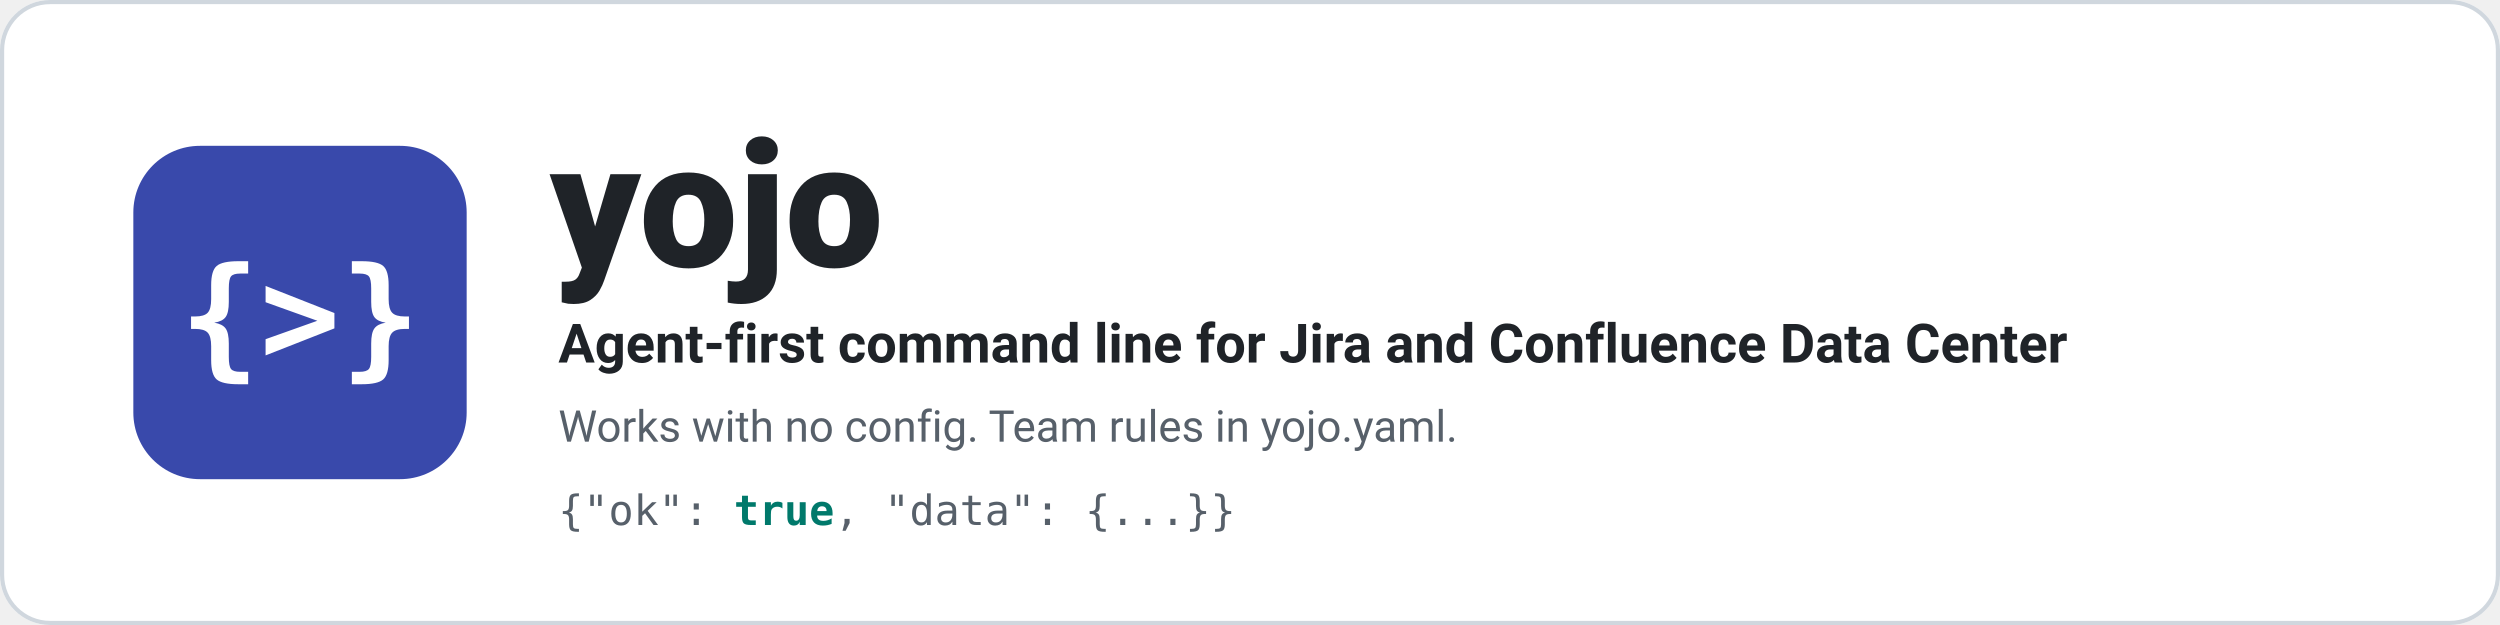
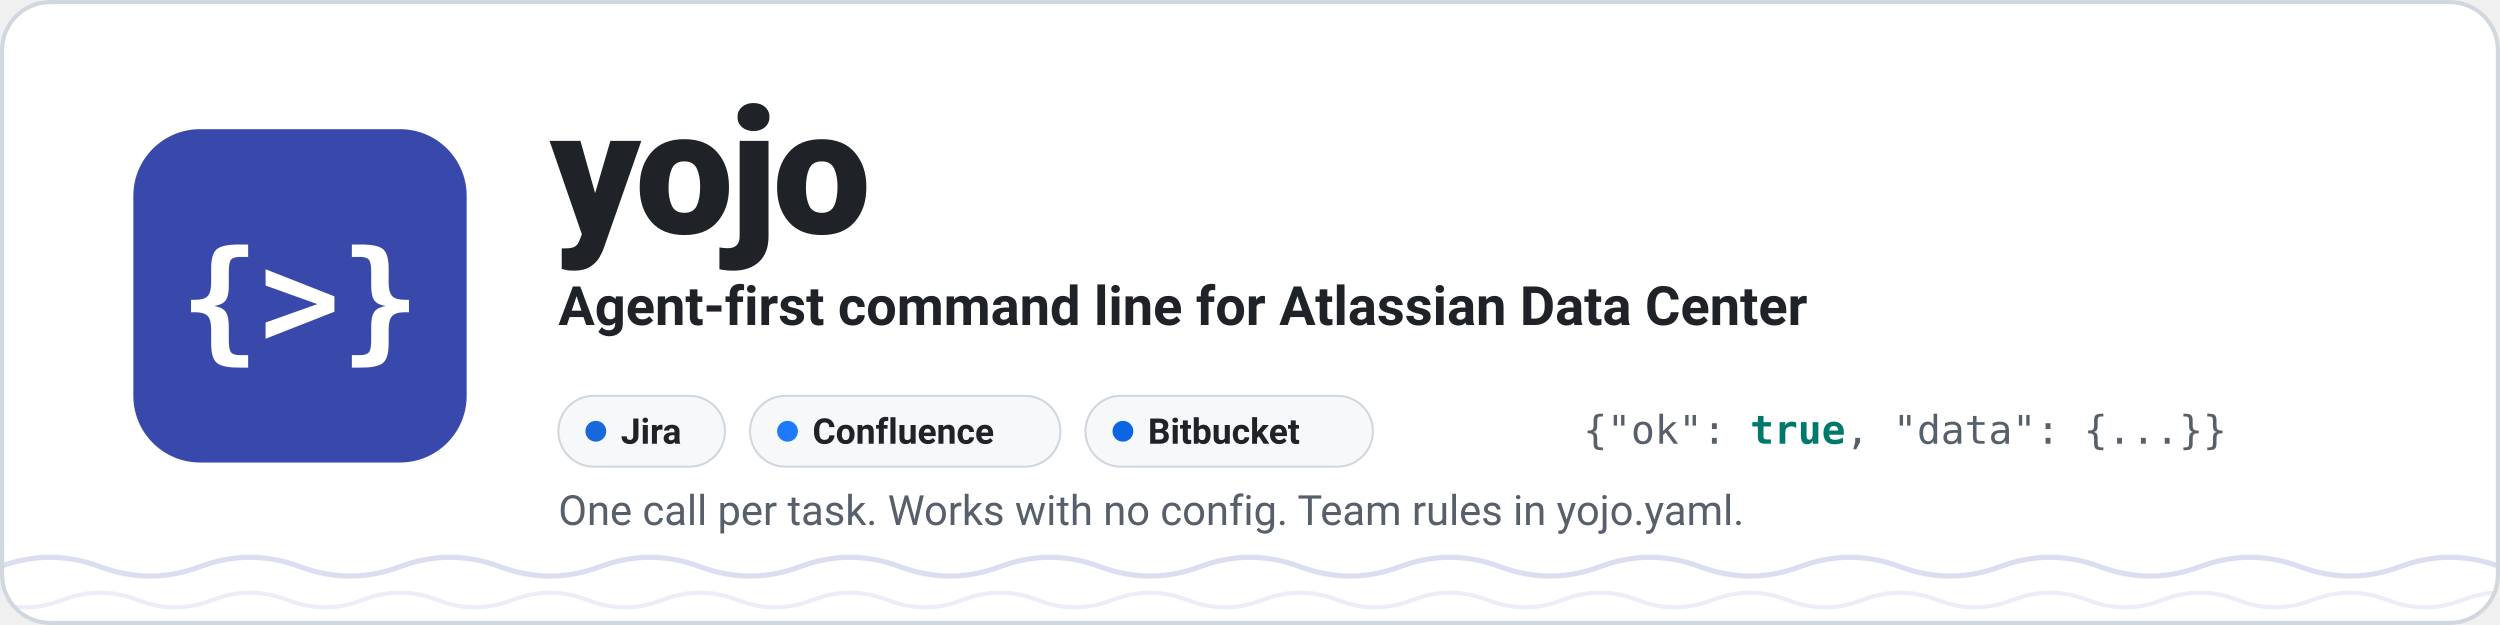
<svg xmlns="http://www.w3.org/2000/svg" width="1200" height="300" viewBox="0 0 1200 300" role="img" aria-labelledby="yojo-banner-title yojo-banner-desc">
+   <defs>
+     <clipPath id="card">
+       <rect width="1200" height="300" rx="24" />
+     </clipPath>
+   </defs>
  <rect width="1200" height="300" rx="24" fill="#ffffff" />
+   <g clip-path="url(#card)" fill="none" stroke="#3949ab" stroke-linecap="round">
+     <path d="M -96 272 q 24.0 -9 48.0 0 t 48.0 0 q 24.0 -9 48.0 0 t 48.0 0 q 24.0 -9 48.0 0 t 48.0 0 q 24.0 -9 48.0 0 t 48.0 0 q 24.0 -9 48.0 0 t 48.0 0 q 24.0 -9 48.0 0 t 48.0 0 q 24.0 -9 48.0 0 t 48.0 0 q 24.0 -9 48.0 0 t 48.0 0 q 24.0 -9 48.0 0 t 48.0 0 q 24.0 -9 48.0 0 t 48.0 0 q 24.0 -9 48.0 0 t 48.0 0 q 24.0 -9 48.0 0 t 48.0 0 q 24.0 -9 48.0 0 t 48.0 0 q 24.0 -9 48.0 0 t 48.0 0 q 24.0 -9 48.0 0 t 48.0 0" stroke-width="2.5" opacity="0.18" />
+     <path d="M -42 288 q 18.0 -7 36.0 0 t 36.0 0 q 18.0 -7 36.0 0 t 36.0 0 q 18.0 -7 36.0 0 t 36.0 0 q 18.0 -7 36.0 0 t 36.0 0 q 18.0 -7 36.0 0 t 36.0 0 q 18.0 -7 36.0 0 t 36.0 0 q 18.0 -7 36.0 0 t 36.0 0 q 18.0 -7 36.0 0 t 36.0 0 q 18.0 -7 36.0 0 t 36.0 0 q 18.0 -7 36.0 0 t 36.0 0 q 18.0 -7 36.0 0 t 36.0 0 q 18.0 -7 36.0 0 t 36.0 0 q 18.0 -7 36.0 0 t 36.0 0 q 18.0 -7 36.0 0 t 36.0 0 q 18.0 -7 36.0 0 t 36.0 0 q 18.0 -7 36.0 0 t 36.0 0 q 18.0 -7 36.0 0 t 36.0 0 q 18.0 -7 36.0 0 t 36.0 0 q 18.0 -7 36.0 0 t 36.0 0" stroke-width="2" opacity="0.10" />
+   </g>
  <rect x="1" y="1" width="1198" height="298" rx="23" fill="none" stroke="#d0d7de" stroke-width="2" />
-   <g transform="translate(64 70)">
+   <g transform="translate(64 62)">
    <rect width="160" height="160" rx="32" fill="#3949ab" />
    <text x="80" y="104" text-anchor="middle" font-family="ui-monospace, SFMono-Regular, Menlo, Consolas, monospace" font-size="64" font-weight="700" fill="#ffffff">{&gt;}</text>
  </g>
-   <text x="264" y="128" font-family="ui-sans-serif, -apple-system, 'Segoe UI', Roboto, Helvetica, Arial, sans-serif" font-size="84" font-weight="800" fill="#1f2328">yojo</text>
-   <text x="268" y="174" font-family="ui-sans-serif, -apple-system, 'Segoe UI', Roboto, Helvetica, Arial, sans-serif" font-size="26" font-weight="600" fill="#1f2328">Agent-first command line for Jira and Confluence Data Center</text>
-   <text x="268" y="212" font-family="ui-sans-serif, -apple-system, 'Segoe UI', Roboto, Helvetica, Arial, sans-serif" font-size="21" fill="#57606a">Works with no config. Team rules in yojo.yaml.</text>
-   <text x="268" y="252" font-family="ui-monospace, SFMono-Regular, Menlo, Consolas, monospace" font-size="20" fill="#57606a">{"ok": <tspan fill="#00796b" font-weight="700">true</tspan>, "data": {...}}</text>
+   <text x="264" y="112" font-family="ui-sans-serif, -apple-system, 'Segoe UI', Roboto, Helvetica, Arial, sans-serif" font-size="84" font-weight="800" fill="#1f2328" letter-spacing="-2">yojo</text>
+   <text x="268" y="156" font-family="ui-sans-serif, -apple-system, 'Segoe UI', Roboto, Helvetica, Arial, sans-serif" font-size="26" font-weight="600" fill="#1f2328">Agent-first command line for Atlassian Data Center</text>
+   <g transform="translate(268 190)">
+     <rect width="80" height="34" rx="17" fill="#f6f8fa" stroke="#d0d7de" />
+     <circle cx="18" cy="17" r="5" fill="#1868db" />
+     <text x="30" y="23" font-family="ui-sans-serif, -apple-system, 'Segoe UI', Roboto, Helvetica, Arial, sans-serif" font-size="17" font-weight="600" fill="#1f2328">Jira</text>
+   </g>
+   <g transform="translate(360 190)">
+     <rect width="149" height="34" rx="17" fill="#f6f8fa" stroke="#d0d7de" />
+     <circle cx="18" cy="17" r="5" fill="#1d7afc" />
+     <text x="30" y="23" font-family="ui-sans-serif, -apple-system, 'Segoe UI', Roboto, Helvetica, Arial, sans-serif" font-size="17" font-weight="600" fill="#1f2328">Confluence</text>
+   </g>
+   <g transform="translate(521 190)">
+     <rect width="138" height="34" rx="17" fill="#f6f8fa" stroke="#d0d7de" />
+     <circle cx="18" cy="17" r="5" fill="#0c66e4" />
+     <text x="30" y="23" font-family="ui-sans-serif, -apple-system, 'Segoe UI', Roboto, Helvetica, Arial, sans-serif" font-size="17" font-weight="600" fill="#1f2328">Bitbucket</text>
+   </g>
+   <text x="760" y="213" font-family="ui-monospace, SFMono-Regular, Menlo, Consolas, monospace" font-size="19" fill="#57606a">{"ok": <tspan fill="#00796b" font-weight="700">true</tspan>, "data": {...}}</text>
+   <text x="268" y="252" font-family="ui-sans-serif, -apple-system, 'Segoe UI', Roboto, Helvetica, Arial, sans-serif" font-size="20" fill="#57606a">One call per task. Works with no config. Team rules in yojo.yaml.</text>
</svg>
